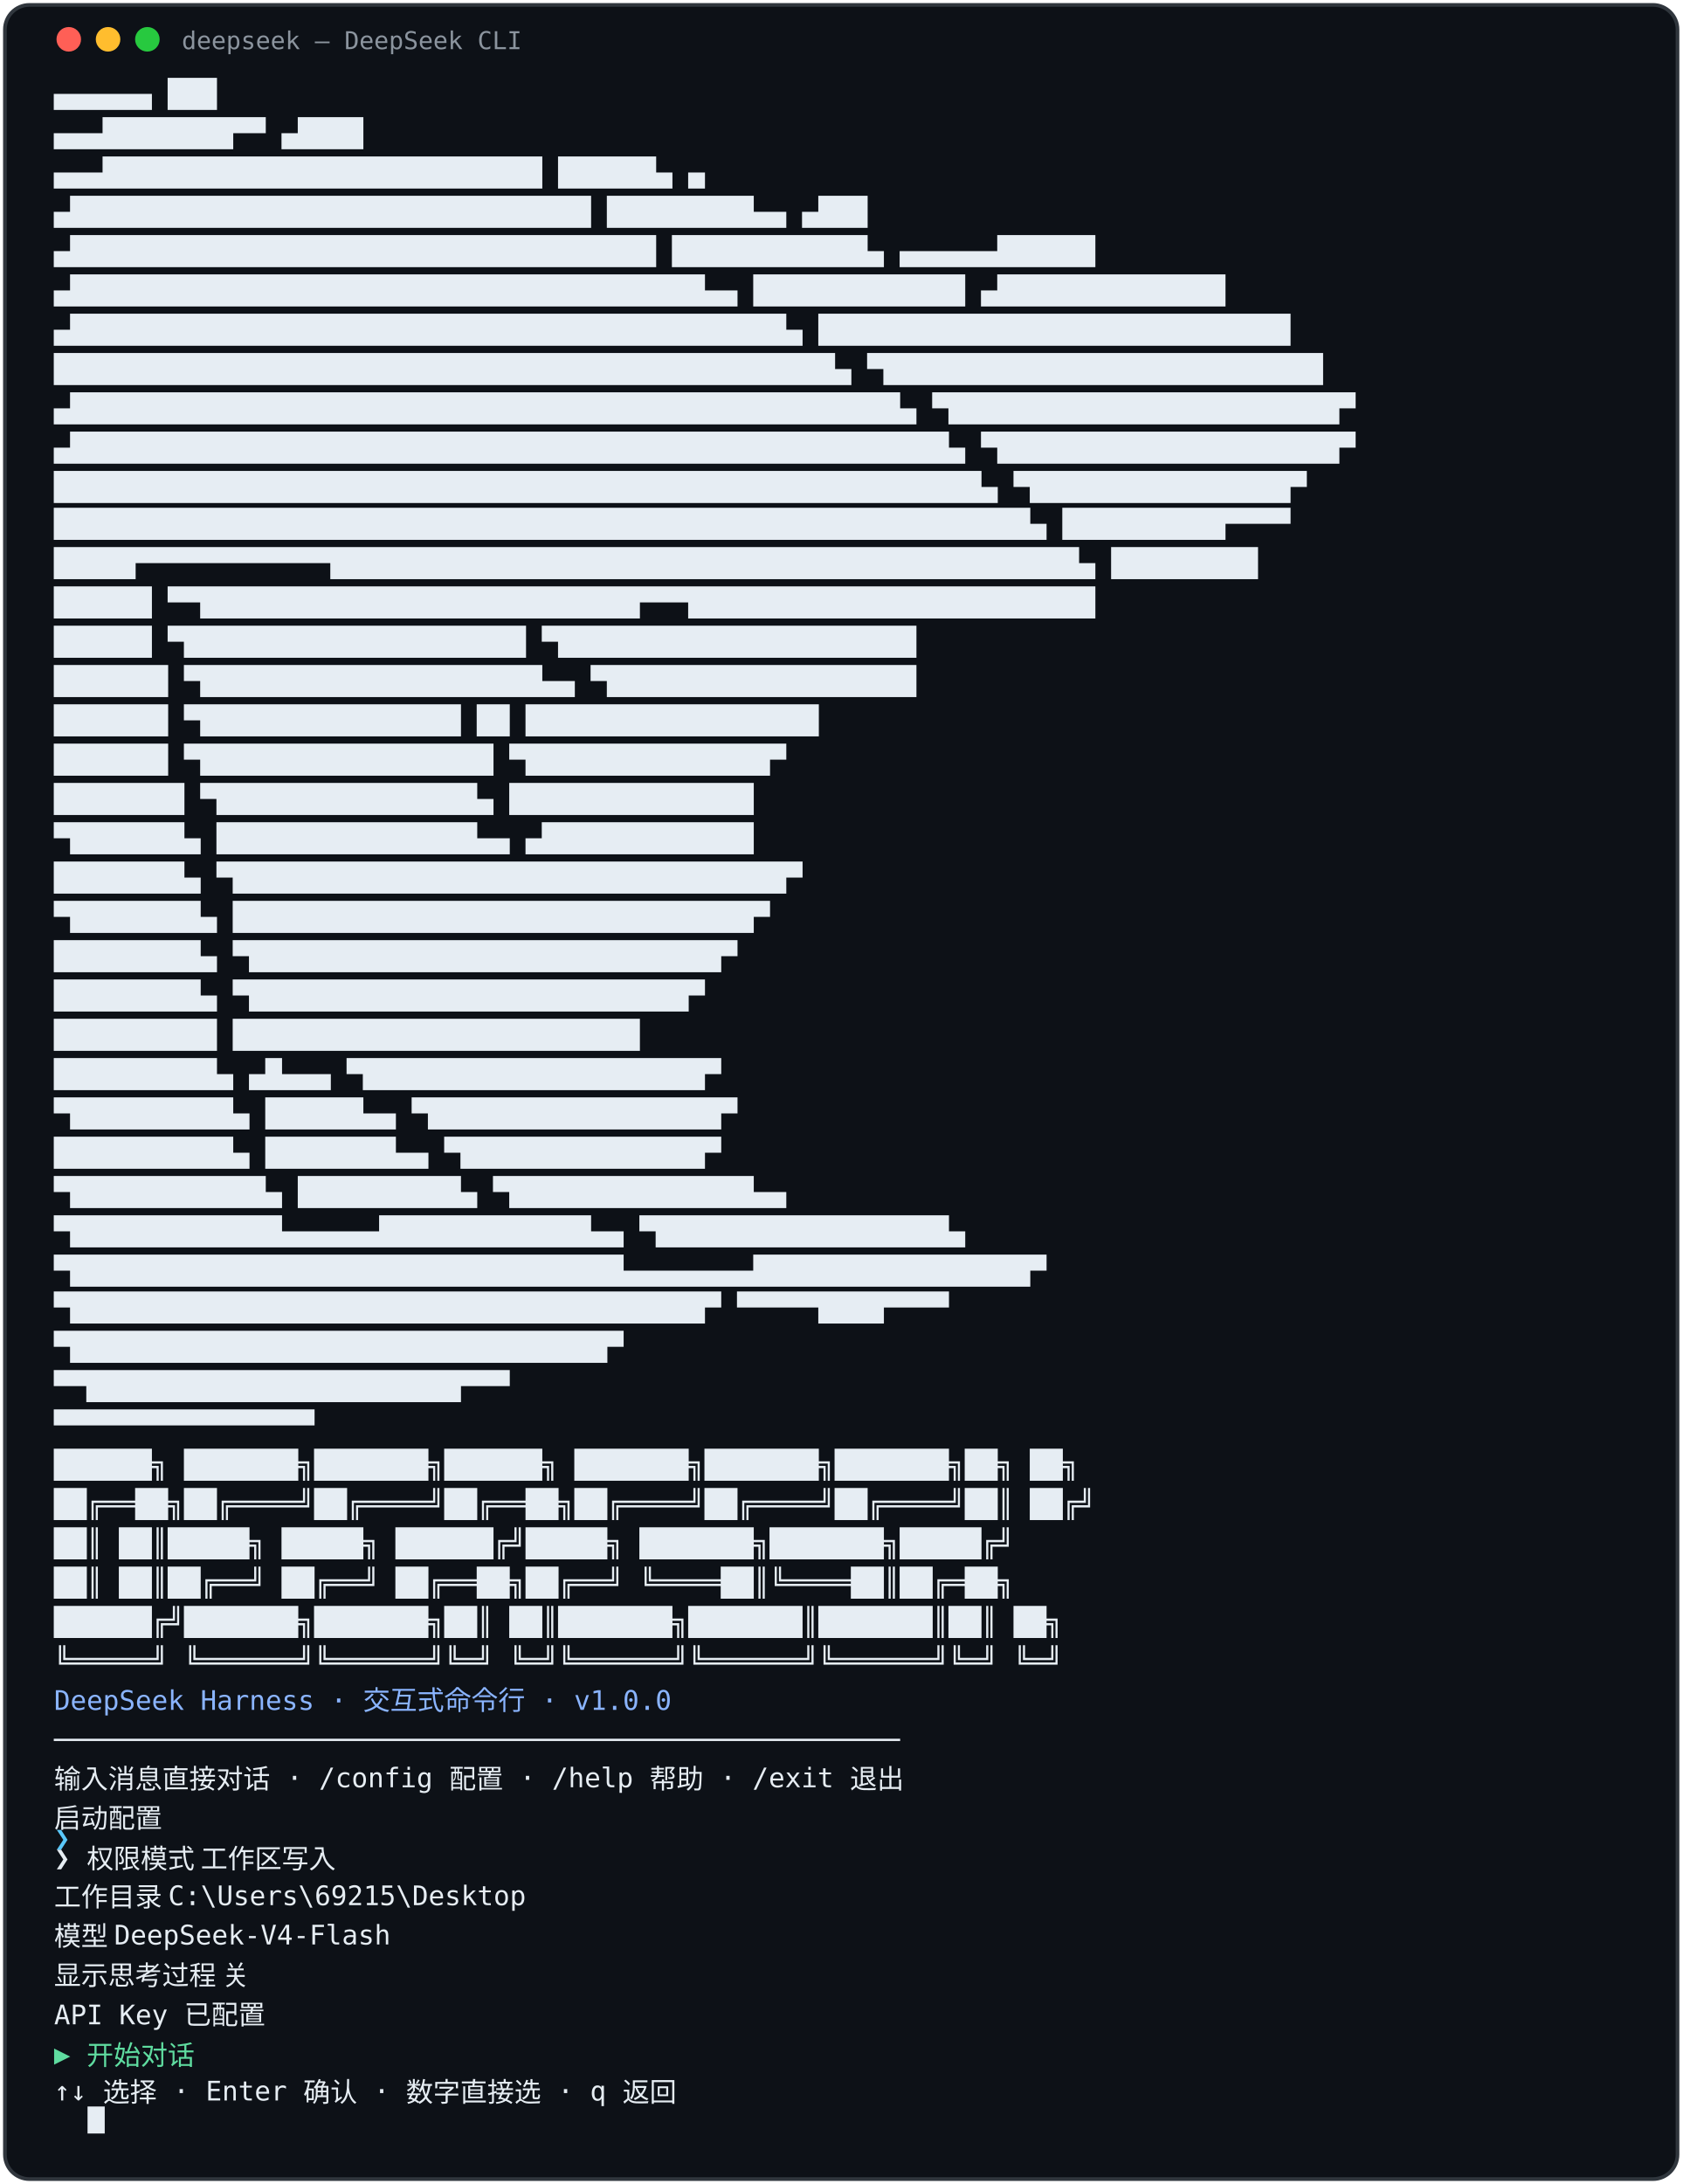
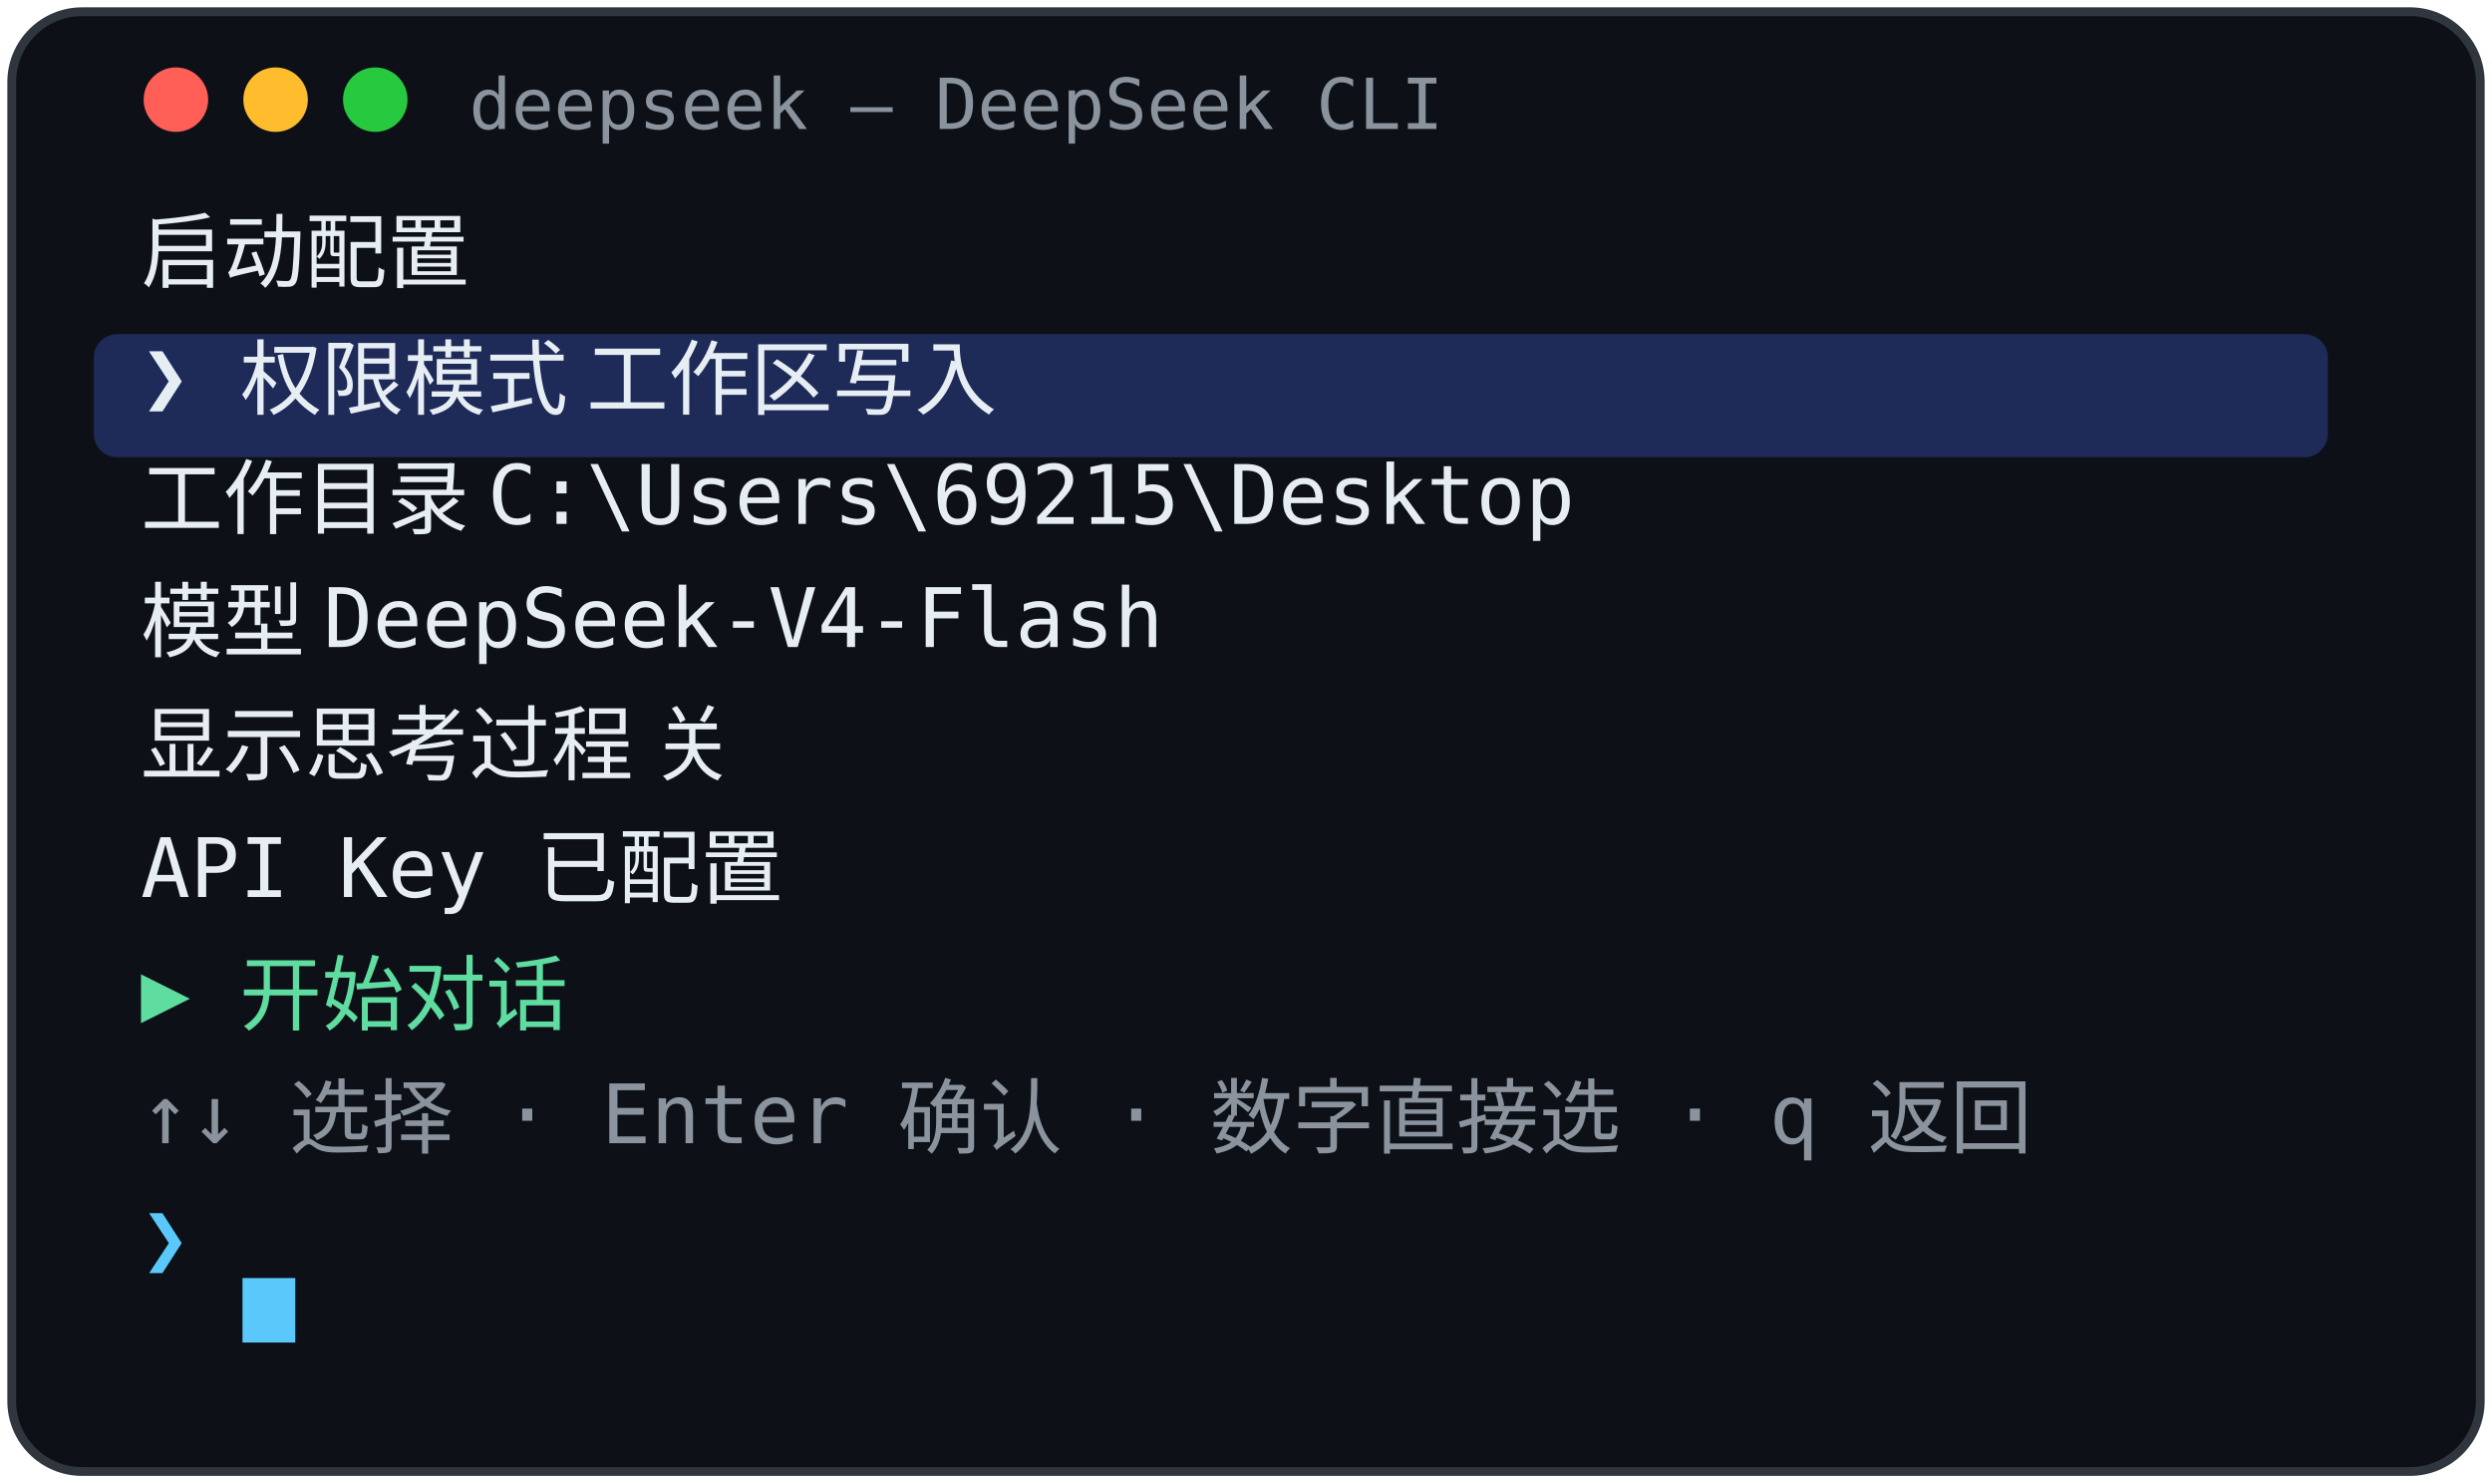
- <svg xmlns="http://www.w3.org/2000/svg" width="685" height="889" viewBox="0 0 685 889" font-family="Consolas, 'Microsoft YaHei', 'PingFang SC', monospace" font-size="11">
-   <rect x="2" y="2" width="681" height="885" rx="10" fill="#0d1117" stroke="#30363d" stroke-width="1.5" />
-   <circle cx="28" cy="16" r="5" fill="#ff5f56" />
-   <circle cx="44" cy="16" r="5" fill="#ffbd2e" />
-   <circle cx="60" cy="16" r="5" fill="#27c93f" />
-   <text x="74" y="20" fill="#8b949e" font-size="10">deepseek — DeepSeek CLI</text>
-   <text x="22" y="42" fill="#e6edf3">                                            ▄▄▄▄▄▄              ███</text>
-   <text x="22" y="58" fill="#e6edf3">                                      ▄▄▄████████▀▀            ▄████</text>
-   <text x="22" y="74" fill="#e6edf3">                  ▄▄▄███████████████████████████               ██████▄                      ▄</text>
-   <text x="22" y="90" fill="#e6edf3">              ▄████████████████████████████████                █████████▄▄                ▄███</text>
-   <text x="22" y="106" fill="#e6edf3">           ▄████████████████████████████████████               ████████████▄      ▄▄▄▄▄▄██████</text>
-   <text x="22" y="122" fill="#e6edf3">         ▄███████████████████████████████████████▄▄            █████████████  ▄██████████████</text>
-   <text x="22" y="138" fill="#e6edf3">       ▄████████████████████████████████████████████▄           █████████████████████████████</text>
-   <text x="22" y="154" fill="#e6edf3">      ████████████████████████████████████████████████▄         ▀███████████████████████████</text>
-   <text x="22" y="170" fill="#e6edf3">    ▄███████████████████████████████████████████████████▄        ▀████████████████████████▀</text>
-   <text x="22" y="186" fill="#e6edf3">   ▄██████████████████████████████████████████████████████▄        ▀█████████████████████▀</text>
-   <text x="22" y="202" fill="#e6edf3">   █████████████████████████████████████████████████████████▄        ▀████████████████▀</text>
-   <text x="22" y="217" fill="#e6edf3">  ████████████████████████████████████████████████████████████▄       ██████████▀▀▀▀</text>
-   <text x="22" y="233" fill="#e6edf3">  █████▀▀▀▀▀▀▀▀▀▀▀▀██████████████████████████████████████████████▄    █████████</text>
-   <text x="22" y="249" fill="#e6edf3"> ██████               ▀▀███████████████████████████▀▀▀█████████████████████████</text>
-   <text x="22" y="265" fill="#e6edf3"> ██████                    ▀█████████████████████       ▀██████████████████████</text>
-   <text x="22" y="281" fill="#e6edf3"> ███████                      ▀█████████████████████▄▄    ▀███████████████████</text>
-   <text x="22" y="297" fill="#e6edf3"> ███████                         ▀████████████████  ██      ██████████████████</text>
-   <text x="22" y="313" fill="#e6edf3"> ███████                           ▀██████████████████       ▀███████████████▀</text>
-   <text x="22" y="329" fill="#e6edf3"> ████████                            ▀████████████████▄       ███████████████</text>
-   <text x="22" y="345" fill="#e6edf3"> ▀███████▄                             ████████████████▄▄     ▄█████████████</text>
-   <text x="22" y="361" fill="#e6edf3">  ████████▄                             ▀██████████████████████████████████▀</text>
-   <text x="22" y="377" fill="#e6edf3">  ▀████████▄                              ████████████████████████████████▀</text>
-   <text x="22" y="393" fill="#e6edf3">   █████████▄                              ▀█████████████████████████████▀</text>
-   <text x="22" y="409" fill="#e6edf3">    █████████▄                              ▀███████████████████████████▀</text>
-   <text x="22" y="425" fill="#e6edf3">     ██████████                               █████████████████████████</text>
-   <text x="22" y="441" fill="#e6edf3">      ██████████▄              ▄█▄▄▄           ▀█████████████████████▀</text>
-   <text x="22" y="457" fill="#e6edf3">       ▀██████████▄            ██████▄▄         ▀██████████████████▀</text>
-   <text x="22" y="473" fill="#e6edf3">         ███████████▄           ████████▄▄        ▀███████████████▀</text>
-   <text x="22" y="489" fill="#e6edf3">          ▀████████████▄         ██████████▄        ▀███████████████▄▄</text>
-   <text x="22" y="505" fill="#e6edf3">            ▀█████████████▄▄▄▄▄▄█████████████▄▄       ▀██████████████████▄</text>
-   <text x="22" y="521" fill="#e6edf3">              ▀██████████████████████████████████▄▄▄▄▄▄▄▄█████████████████▀</text>
-   <text x="22" y="536" fill="#e6edf3">                 ▀███████████████████████████████████████▀  ▀▀▀▀▀████▀▀▀▀</text>
-   <text x="22" y="552" fill="#e6edf3">                    ▀█████████████████████████████████▀</text>
-   <text x="22" y="568" fill="#e6edf3">                        ▀▀███████████████████████▀▀▀</text>
-   <text x="22" y="584" fill="#e6edf3">                              ▀▀▀▀▀▀▀▀▀▀▀▀▀▀▀▀</text>
-   <text x="22" y="600" fill="#e6edf3">██████╗ ███████╗███████╗██████╗ ███████╗███████╗███████╗██╗  ██╗</text>
-   <text x="22" y="616" fill="#e6edf3">██╔══██╗██╔════╝██╔════╝██╔══██╗██╔════╝██╔════╝██╔════╝██║ ██╔╝</text>
-   <text x="22" y="632" fill="#e6edf3">██║  ██║█████╗  █████╗  ██████╔╝█████╗  ███████╗███████╗█████╔╝</text>
-   <text x="22" y="648" fill="#e6edf3">██║  ██║██╔══╝  ██╔══╝  ██╔══██╗██╔══╝  ╚════██║╚════██║██╔═██╗</text>
-   <text x="22" y="664" fill="#e6edf3">██████╔╝███████╗███████╗██║  ██║███████╗███████║███████║██║  ██╗</text>
-   <text x="22" y="680" fill="#e6edf3">╚═════╝ ╚══════╝╚══════╝╚═╝  ╚═╝╚══════╝╚══════╝╚══════╝╚═╝  ╚═╝</text>
-   <text x="22" y="696" fill="#8ab4ff">DeepSeek Harness · 交互式命令行 · v1.0.0</text>
-   <text x="22" y="712" fill="#e6edf3">────────────────────────────────────────────────────</text>
-   <text x="22" y="728" fill="#e6edf3">输入消息直接对话 ·  /config 配置 ·  /help 帮助 ·  /exit 退出</text>
-   <text x="22" y="744" fill="#e6edf3">启动配置</text>
-   <text x="22" y="760" fill="#e6edf3"> ❯ 权限模式      工作区写入</text>
-   <text x="22" y="776" fill="#e6edf3">   工作目录      C:\Users\69215\Desktop</text>
-   <text x="22" y="792" fill="#e6edf3">   模型          DeepSeek-V4-Flash</text>
-   <text x="22" y="808" fill="#e6edf3">   显示思考过程  关</text>
-   <text x="22" y="824" fill="#e6edf3">   API Key      已配置</text>
-   <text x="22" y="840" fill="#5fdca0">   ▶ 开始对话</text>
-   <text x="22" y="855" fill="#e6edf3">↑↓ 选择 · Enter 确认 · 数字直接选 · q 返回</text>
-   <text x="22" y="752" fill="#5ac8fa" font-weight="bold">
+ <svg xmlns="http://www.w3.org/2000/svg" width="425" height="253" viewBox="0 0 425 253" font-family="Consolas, 'Microsoft YaHei', 'PingFang SC', monospace" font-size="14">
+   <rect x="2" y="2" width="421" height="249" rx="12" fill="#0d1117" stroke="#30363d" stroke-width="1.5" />
+   <circle cx="30" cy="17" r="5.5" fill="#ff5f56" />
+   <circle cx="47" cy="17" r="5.5" fill="#ffbd2e" />
+   <circle cx="64" cy="17" r="5.5" fill="#27c93f" />
+   <text x="80" y="22" fill="#8b949e" font-size="12">deepseek — DeepSeek CLI</text>
+   <rect x="16" y="57" width="381" height="21" rx="4" fill="rgba(77,107,254,0.28)">
+     <animate attributeName="y" from="57" to="162" dur="1.6s" repeatCount="indefinite" calcMode="spline" keySplines="0.4 0 0.6 1; 0.4 0 0.6 1" keyTimes="0;0.5;1" values="57;162;57" />
+   </rect>
+   <text x="24" y="69" fill="#5ac8fa" font-weight="bold">
    ❯
-     <animate attributeName="y" from="752" to="816" dur="1.6s" repeatCount="indefinite" calcMode="spline" keySplines="0.4 0 0.6 1; 0.4 0 0.6 1" keyTimes="0;0.5;1" values="752;816;752" />
+     <animate attributeName="y" from="69" to="174" dur="1.6s" repeatCount="indefinite" calcMode="spline" keySplines="0.4 0 0.6 1; 0.4 0 0.6 1" keyTimes="0;0.5;1" values="69;174;69" />
  </text>
-   <rect x="35.64" y="857.45" width="7" height="11" fill="#e6edf3">
+   <text x="24" y="48" fill="#e6edf3">启动配置</text>
+   <text x="24" y="69" fill="#e6edf3"> ❯ 权限模式      工作区写入</text>
+   <text x="24" y="90" fill="#e6edf3">   工作目录      C:\Users\69215\Desktop</text>
+   <text x="24" y="111" fill="#e6edf3">   模型          DeepSeek-V4-Flash</text>
+   <text x="24" y="132" fill="#e6edf3">   显示思考过程  关</text>
+   <text x="24" y="153" fill="#e6edf3">   API Key      已配置</text>
+   <text x="24" y="174" fill="#5fdca0">   ▶ 开始对话</text>
+   <text x="24" y="195" fill="#8b949e">↑↓ 选择 · Enter 确认 · 数字直接选 · q 返回</text>
+   <text x="24" y="216" fill="#5ac8fa">❯ </text>
+   <rect x="41.36" y="218" width="9" height="11" fill="#5ac8fa">
    <animate attributeName="opacity" values="1;1;0;0" keyTimes="0;0.4;0.5;1" dur="1.1s" repeatCount="indefinite" />
  </rect>
</svg>
